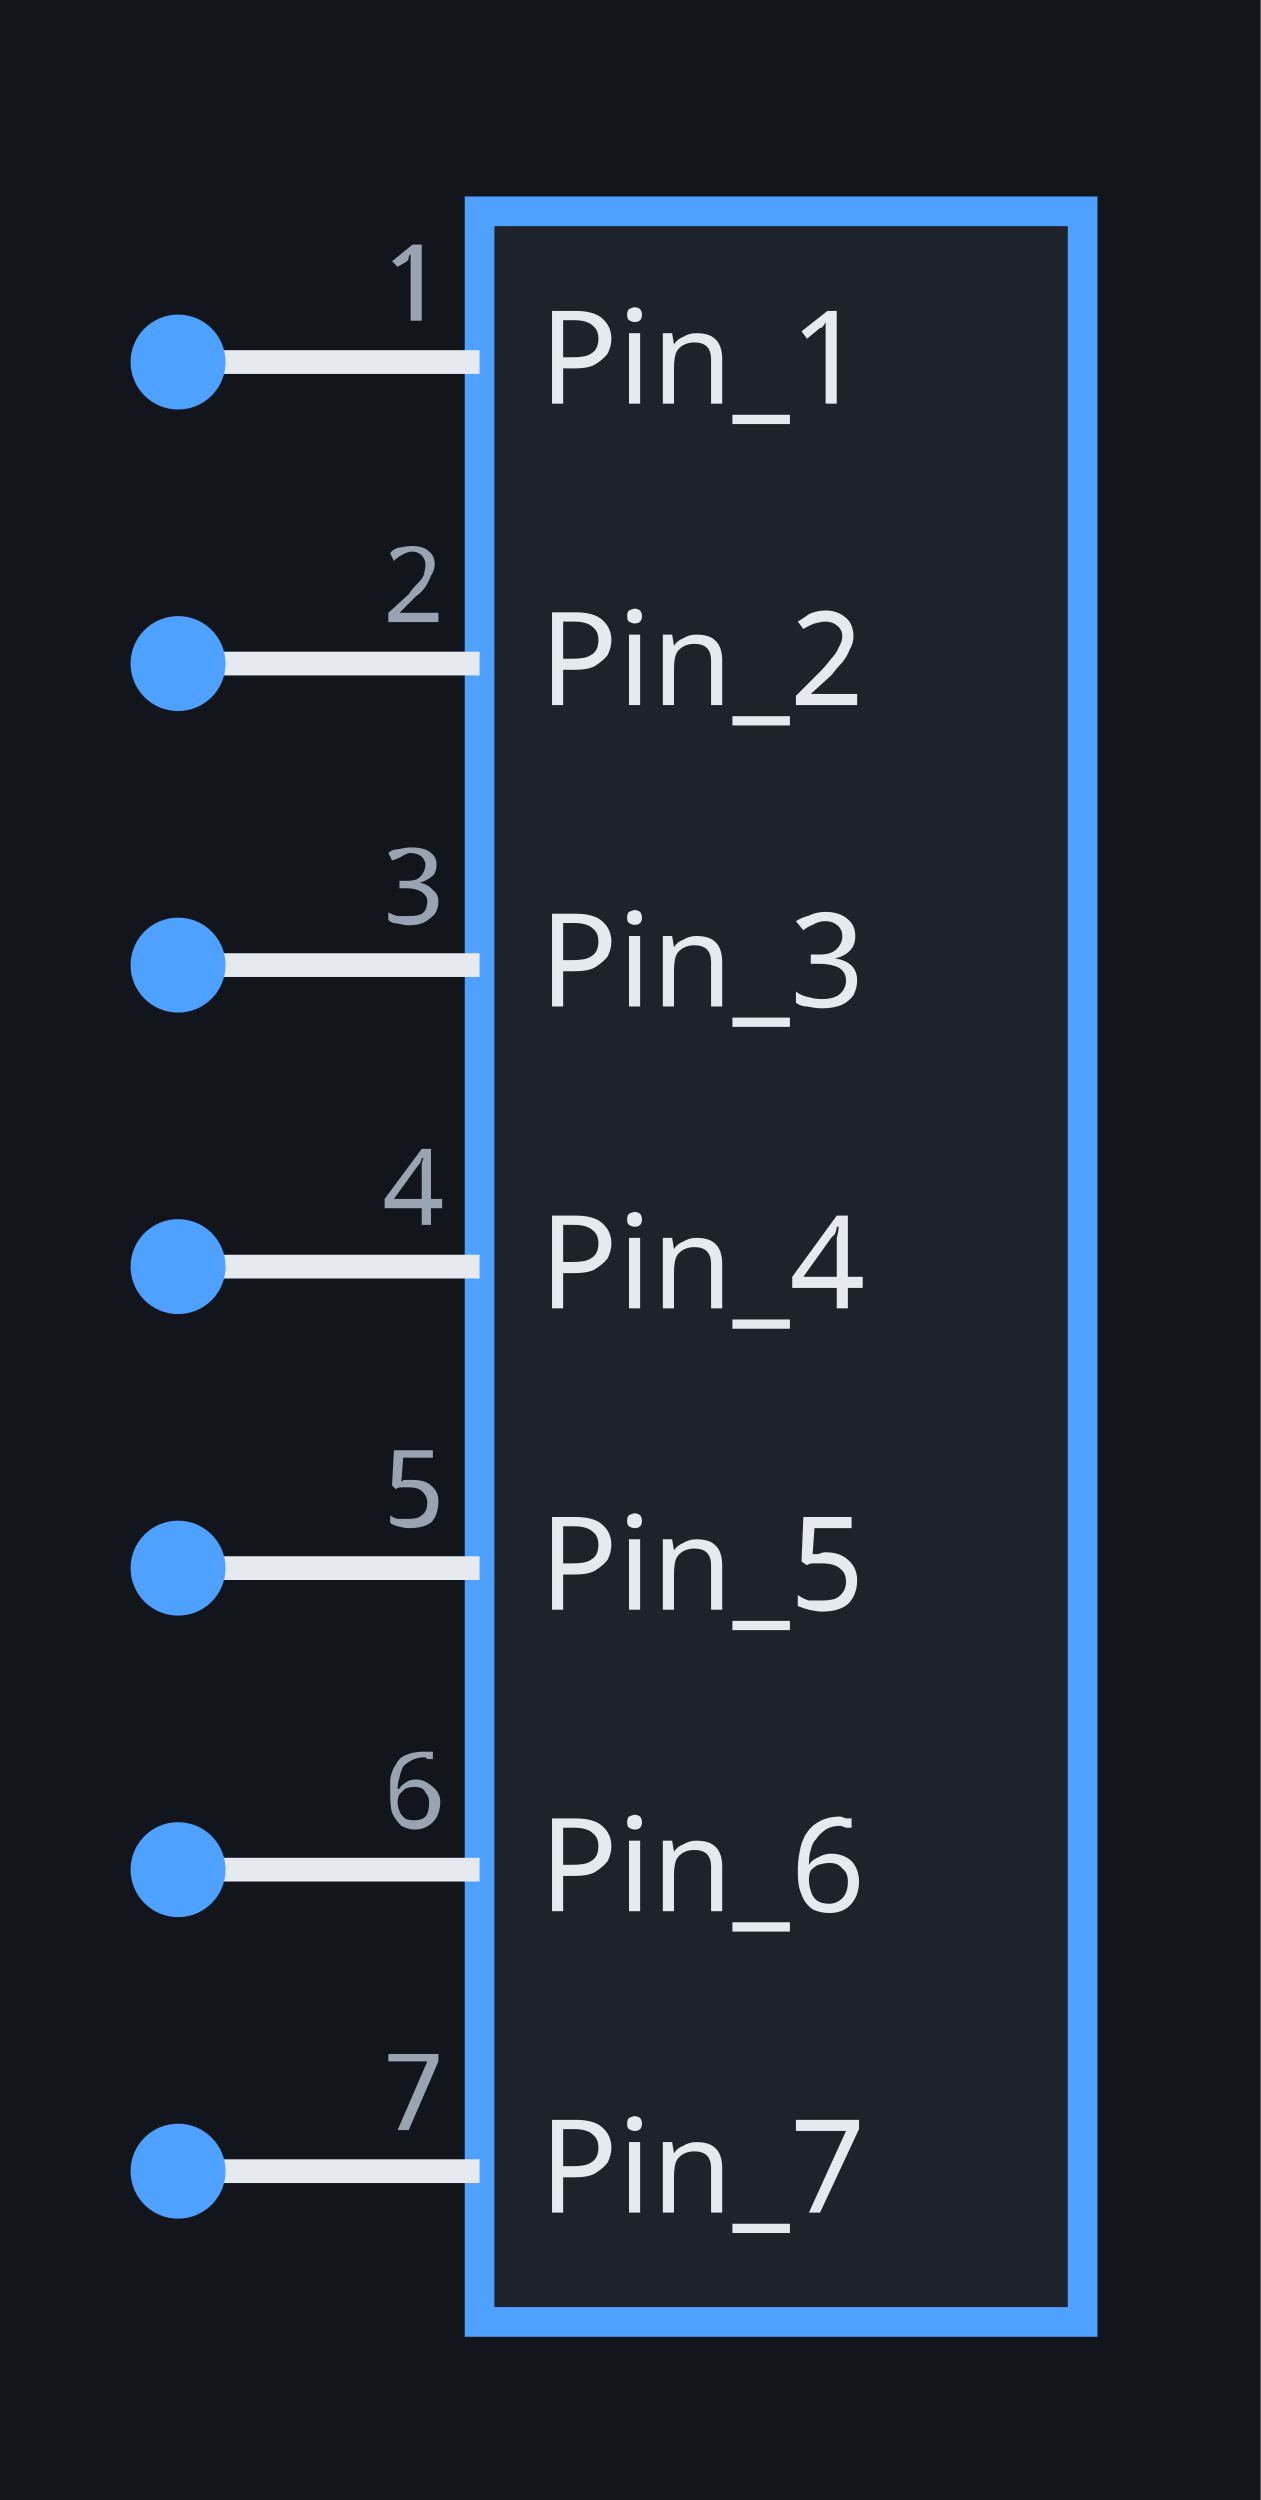
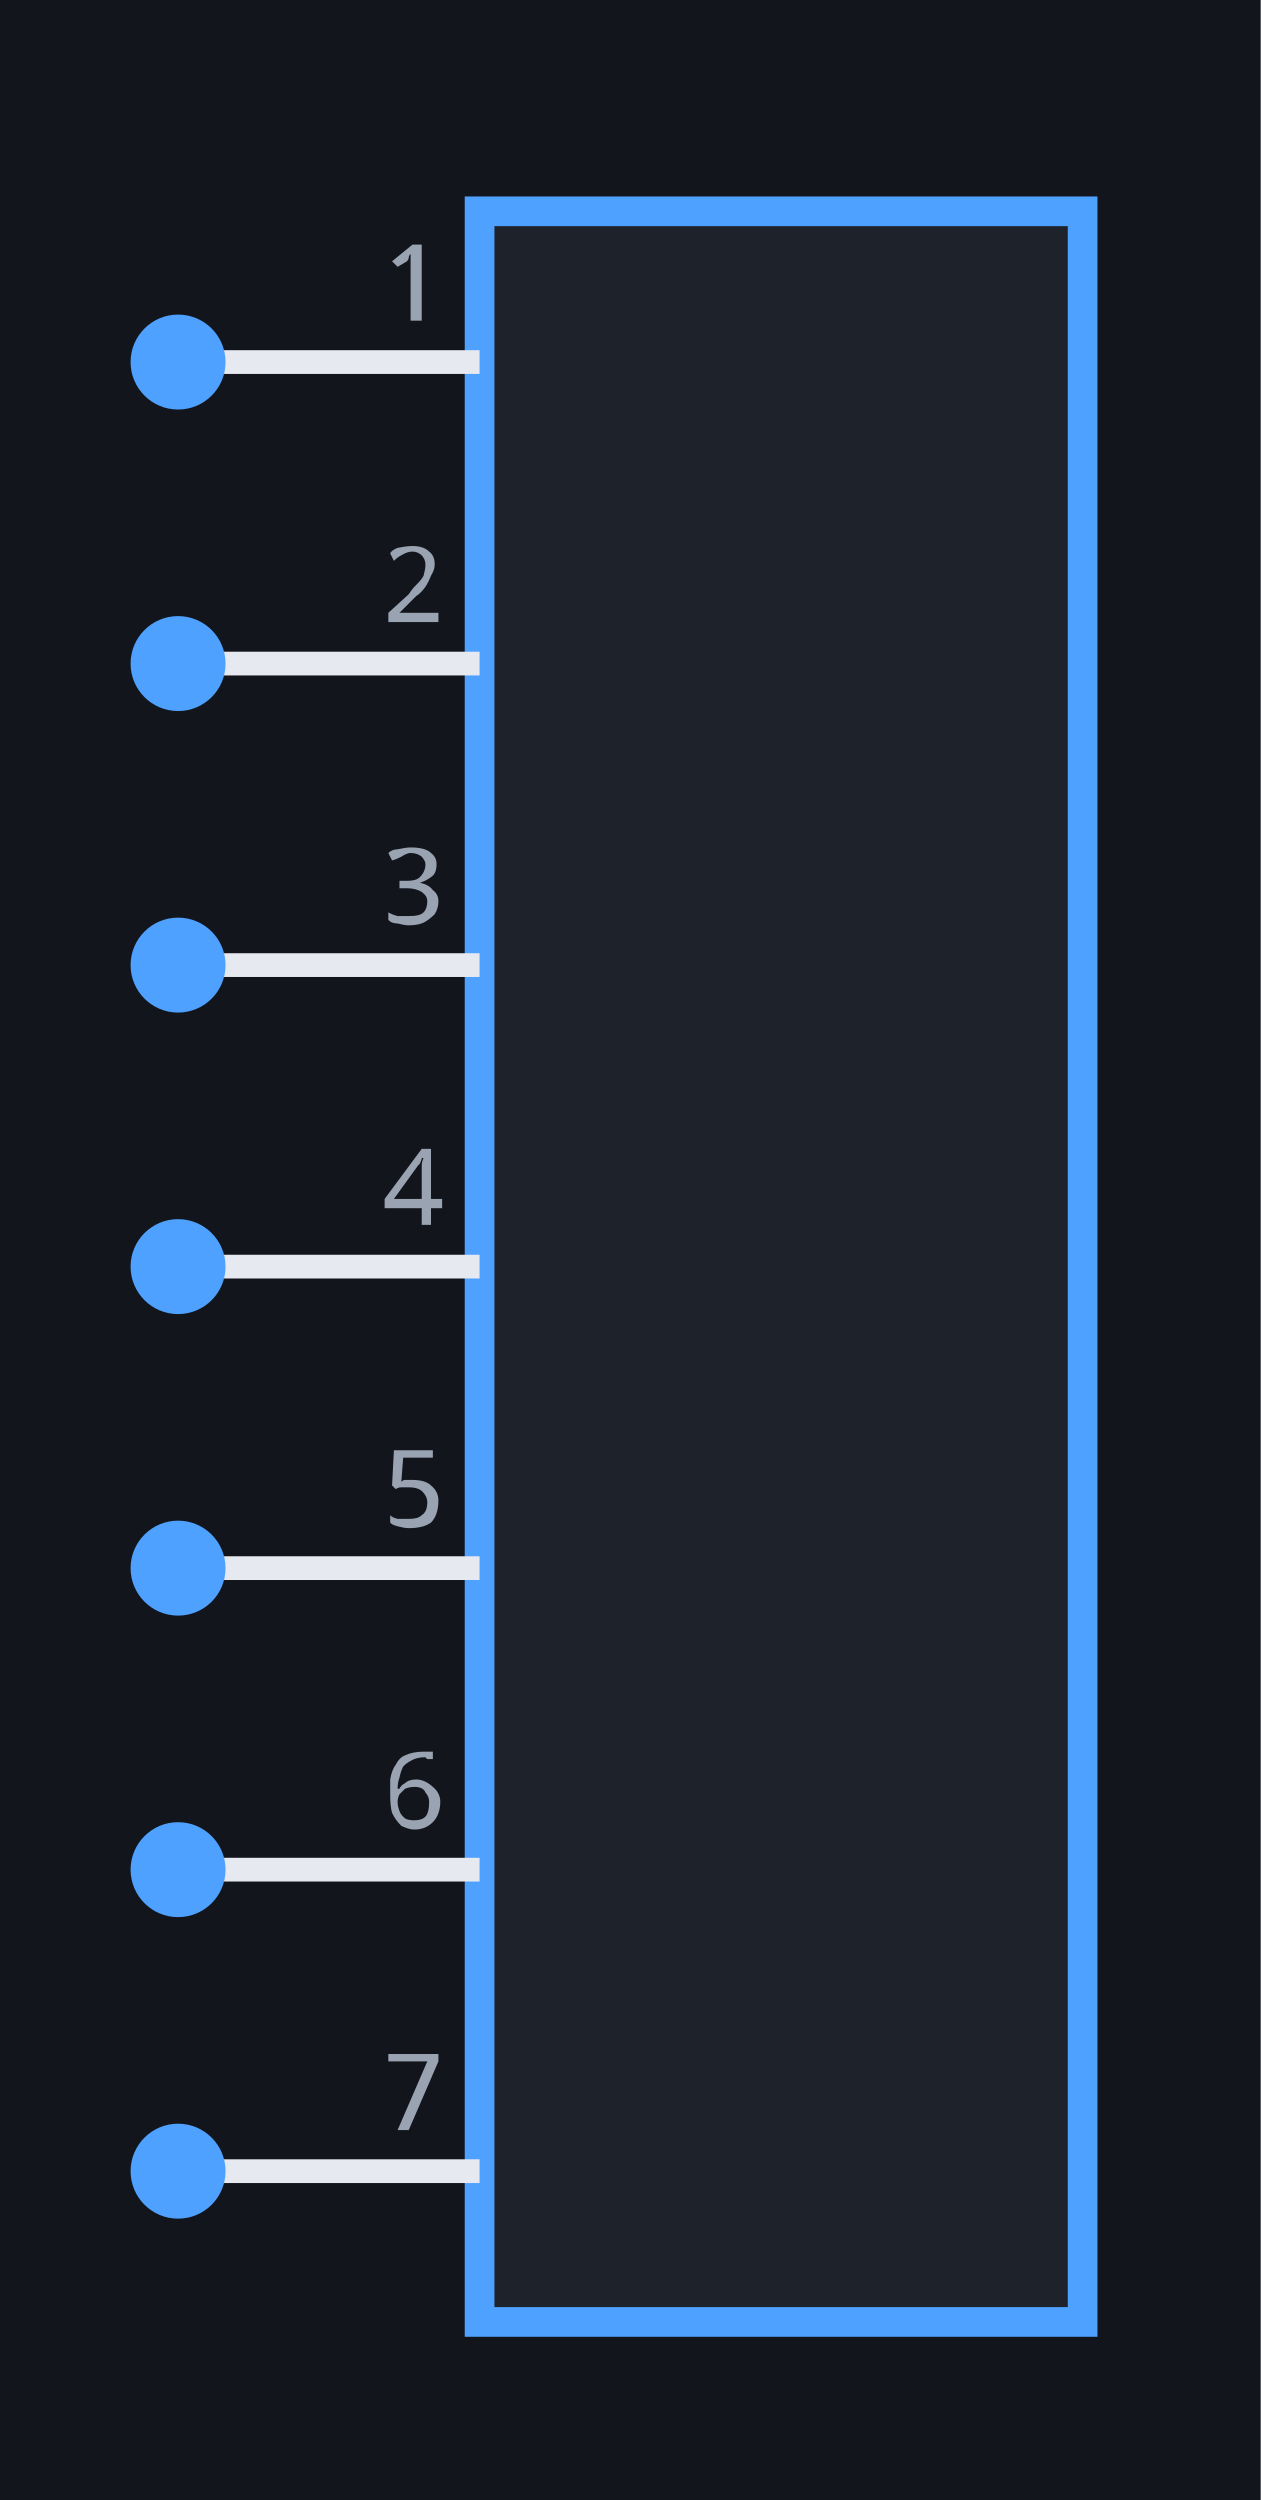
<svg xmlns="http://www.w3.org/2000/svg" viewBox="-6.58 -10.67 10.62 21.06" preserveAspectRatio="xMidYMid meet" style="width:100%;height:100%">
  <rect x="-6.58" y="-10.67" width="10.62" height="21.06" fill="#12151c" />
  <rect x="-2.540" y="-8.890" width="5.080" height="17.780" fill="#1e222b" stroke="#4ea1ff" stroke-width="0.25" />
  <line x1="-5.080" y1="-7.620" x2="-2.540" y2="-7.620" stroke="#e6e9ef" stroke-width="0.2" />
  <circle cx="-5.080" cy="-7.620" r="0.4" fill="#4ea1ff" />
-   <text x="-2.040" y="-7.270" fill="#e6e9ef" font-size="1.1" text-anchor="start" font-family="sans-serif">Pin_1</text>
  <text x="-2.840" y="-7.970" fill="#9aa3b2" font-size="0.9" text-anchor="end" font-family="sans-serif">1</text>
  <line x1="-5.080" y1="-5.080" x2="-2.540" y2="-5.080" stroke="#e6e9ef" stroke-width="0.2" />
  <circle cx="-5.080" cy="-5.080" r="0.4" fill="#4ea1ff" />
-   <text x="-2.040" y="-4.730" fill="#e6e9ef" font-size="1.1" text-anchor="start" font-family="sans-serif">Pin_2</text>
  <text x="-2.840" y="-5.430" fill="#9aa3b2" font-size="0.9" text-anchor="end" font-family="sans-serif">2</text>
  <line x1="-5.080" y1="-2.540" x2="-2.540" y2="-2.540" stroke="#e6e9ef" stroke-width="0.2" />
  <circle cx="-5.080" cy="-2.540" r="0.4" fill="#4ea1ff" />
-   <text x="-2.040" y="-2.190" fill="#e6e9ef" font-size="1.1" text-anchor="start" font-family="sans-serif">Pin_3</text>
  <text x="-2.840" y="-2.890" fill="#9aa3b2" font-size="0.9" text-anchor="end" font-family="sans-serif">3</text>
  <line x1="-5.080" y1="-0.000" x2="-2.540" y2="-0.000" stroke="#e6e9ef" stroke-width="0.2" />
  <circle cx="-5.080" cy="-0.000" r="0.4" fill="#4ea1ff" />
-   <text x="-2.040" y="0.350" fill="#e6e9ef" font-size="1.1" text-anchor="start" font-family="sans-serif">Pin_4</text>
  <text x="-2.840" y="-0.350" fill="#9aa3b2" font-size="0.9" text-anchor="end" font-family="sans-serif">4</text>
  <line x1="-5.080" y1="2.540" x2="-2.540" y2="2.540" stroke="#e6e9ef" stroke-width="0.2" />
  <circle cx="-5.080" cy="2.540" r="0.4" fill="#4ea1ff" />
-   <text x="-2.040" y="2.890" fill="#e6e9ef" font-size="1.1" text-anchor="start" font-family="sans-serif">Pin_5</text>
  <text x="-2.840" y="2.190" fill="#9aa3b2" font-size="0.9" text-anchor="end" font-family="sans-serif">5</text>
  <line x1="-5.080" y1="5.080" x2="-2.540" y2="5.080" stroke="#e6e9ef" stroke-width="0.2" />
  <circle cx="-5.080" cy="5.080" r="0.4" fill="#4ea1ff" />
-   <text x="-2.040" y="5.430" fill="#e6e9ef" font-size="1.1" text-anchor="start" font-family="sans-serif">Pin_6</text>
  <text x="-2.840" y="4.730" fill="#9aa3b2" font-size="0.9" text-anchor="end" font-family="sans-serif">6</text>
  <line x1="-5.080" y1="7.620" x2="-2.540" y2="7.620" stroke="#e6e9ef" stroke-width="0.2" />
  <circle cx="-5.080" cy="7.620" r="0.4" fill="#4ea1ff" />
-   <text x="-2.040" y="7.970" fill="#e6e9ef" font-size="1.1" text-anchor="start" font-family="sans-serif">Pin_7</text>
  <text x="-2.840" y="7.270" fill="#9aa3b2" font-size="0.9" text-anchor="end" font-family="sans-serif">7</text>
</svg>
